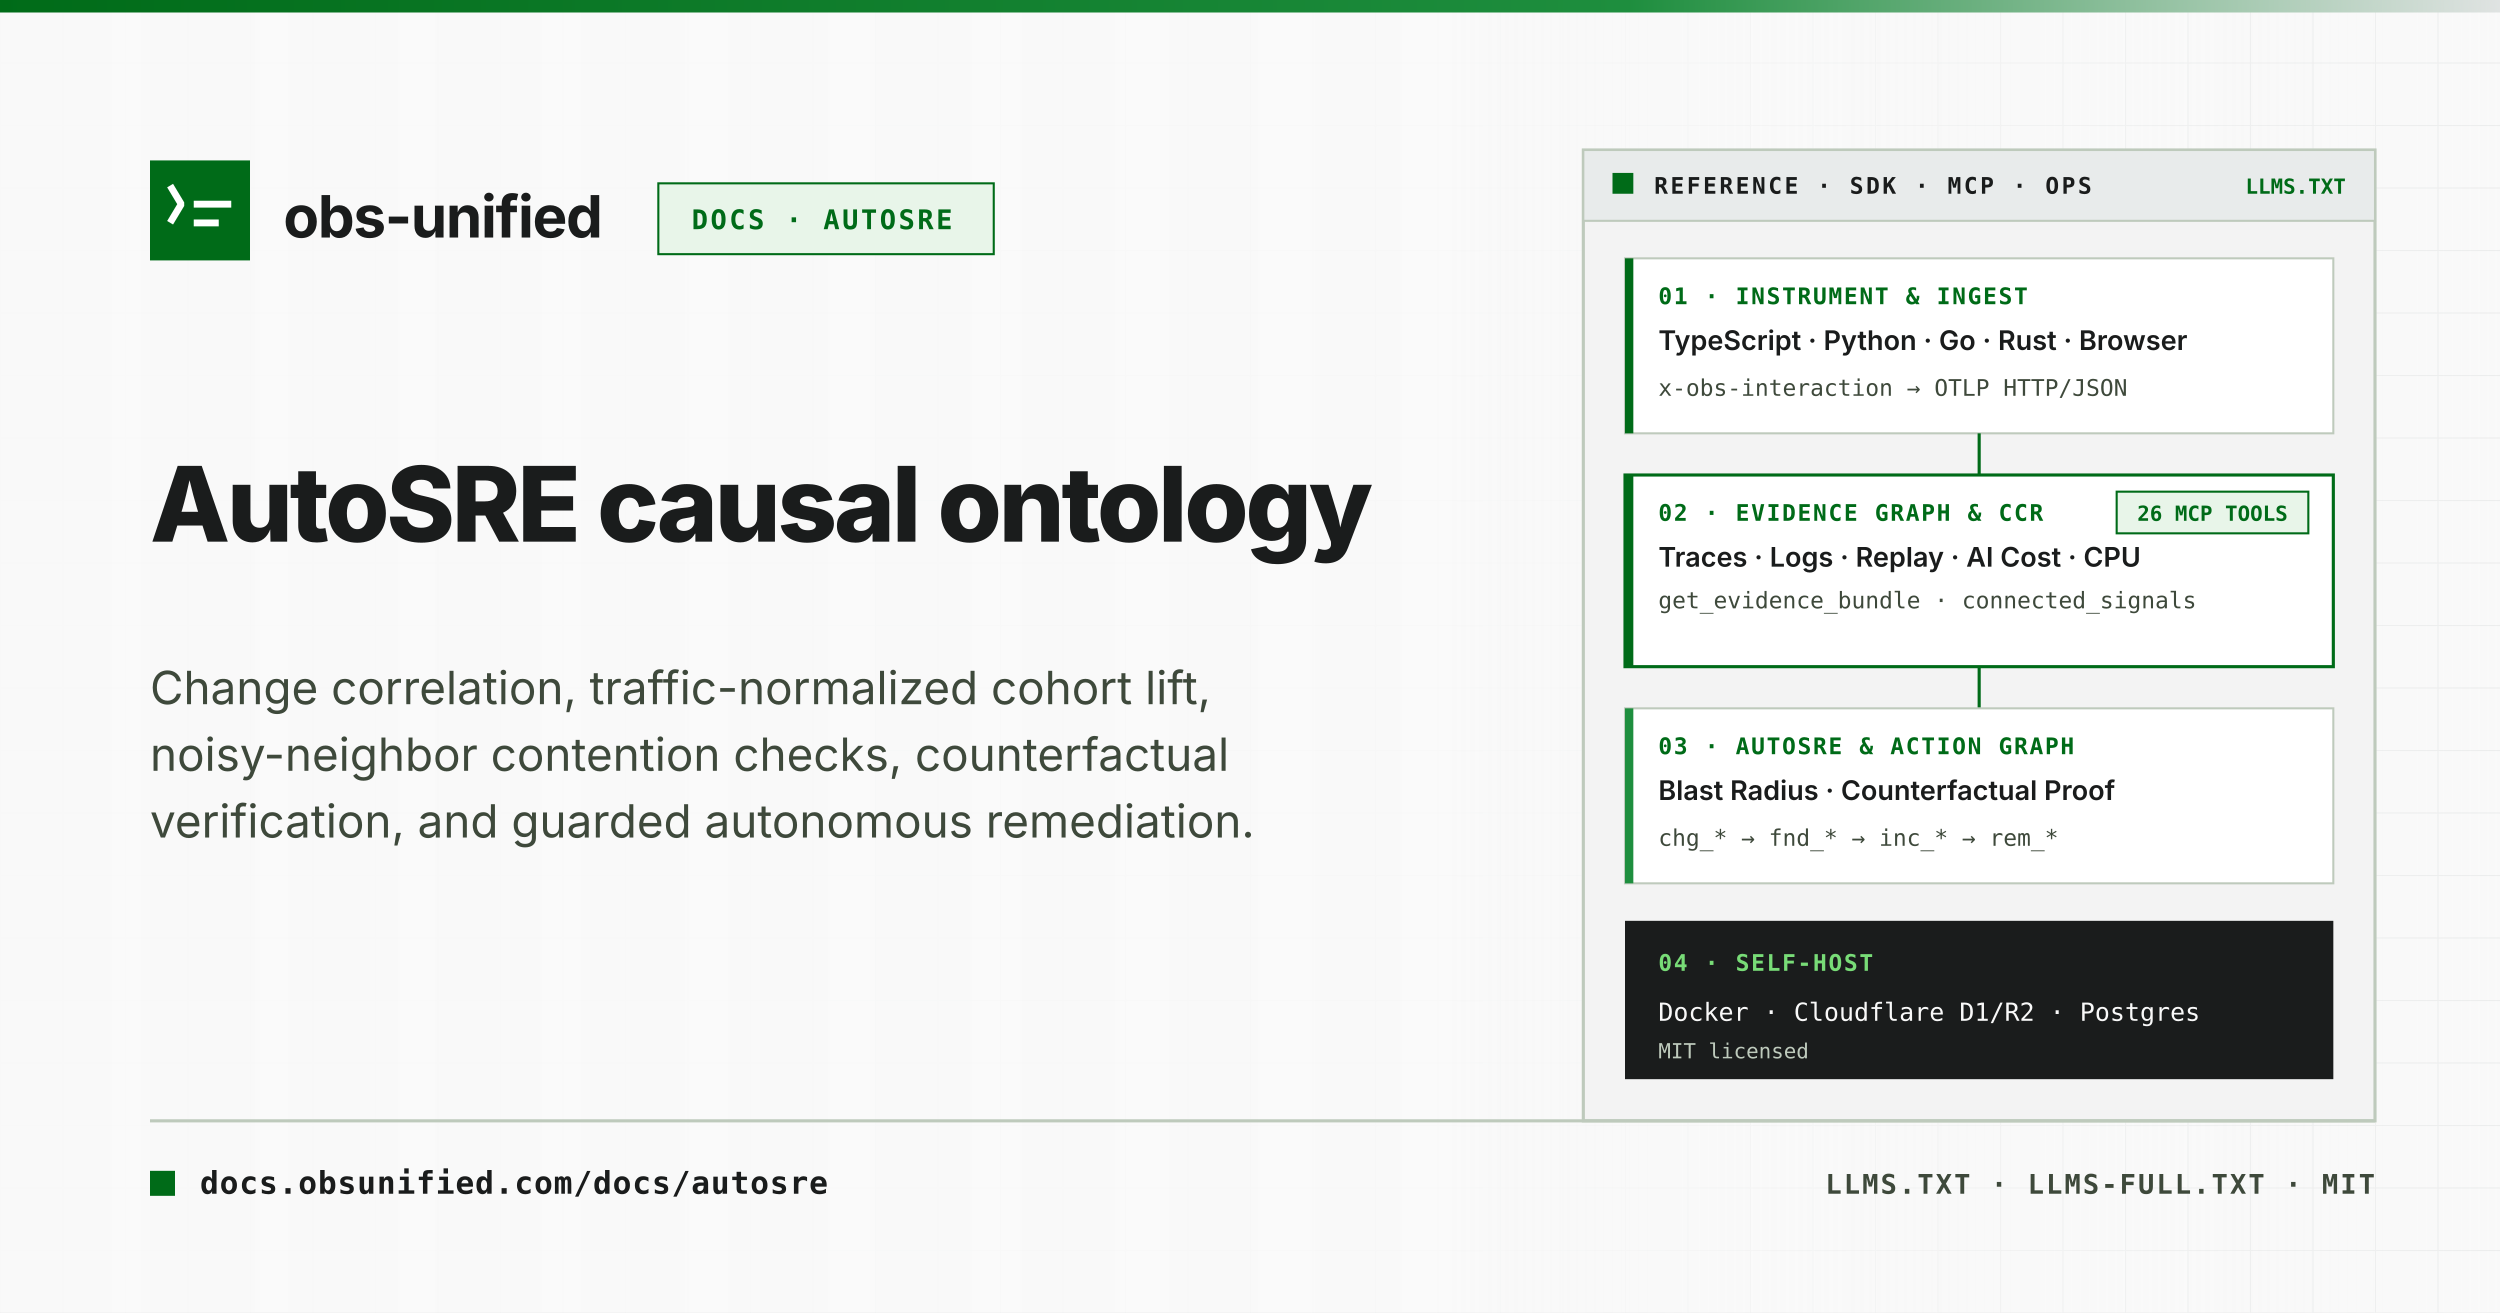
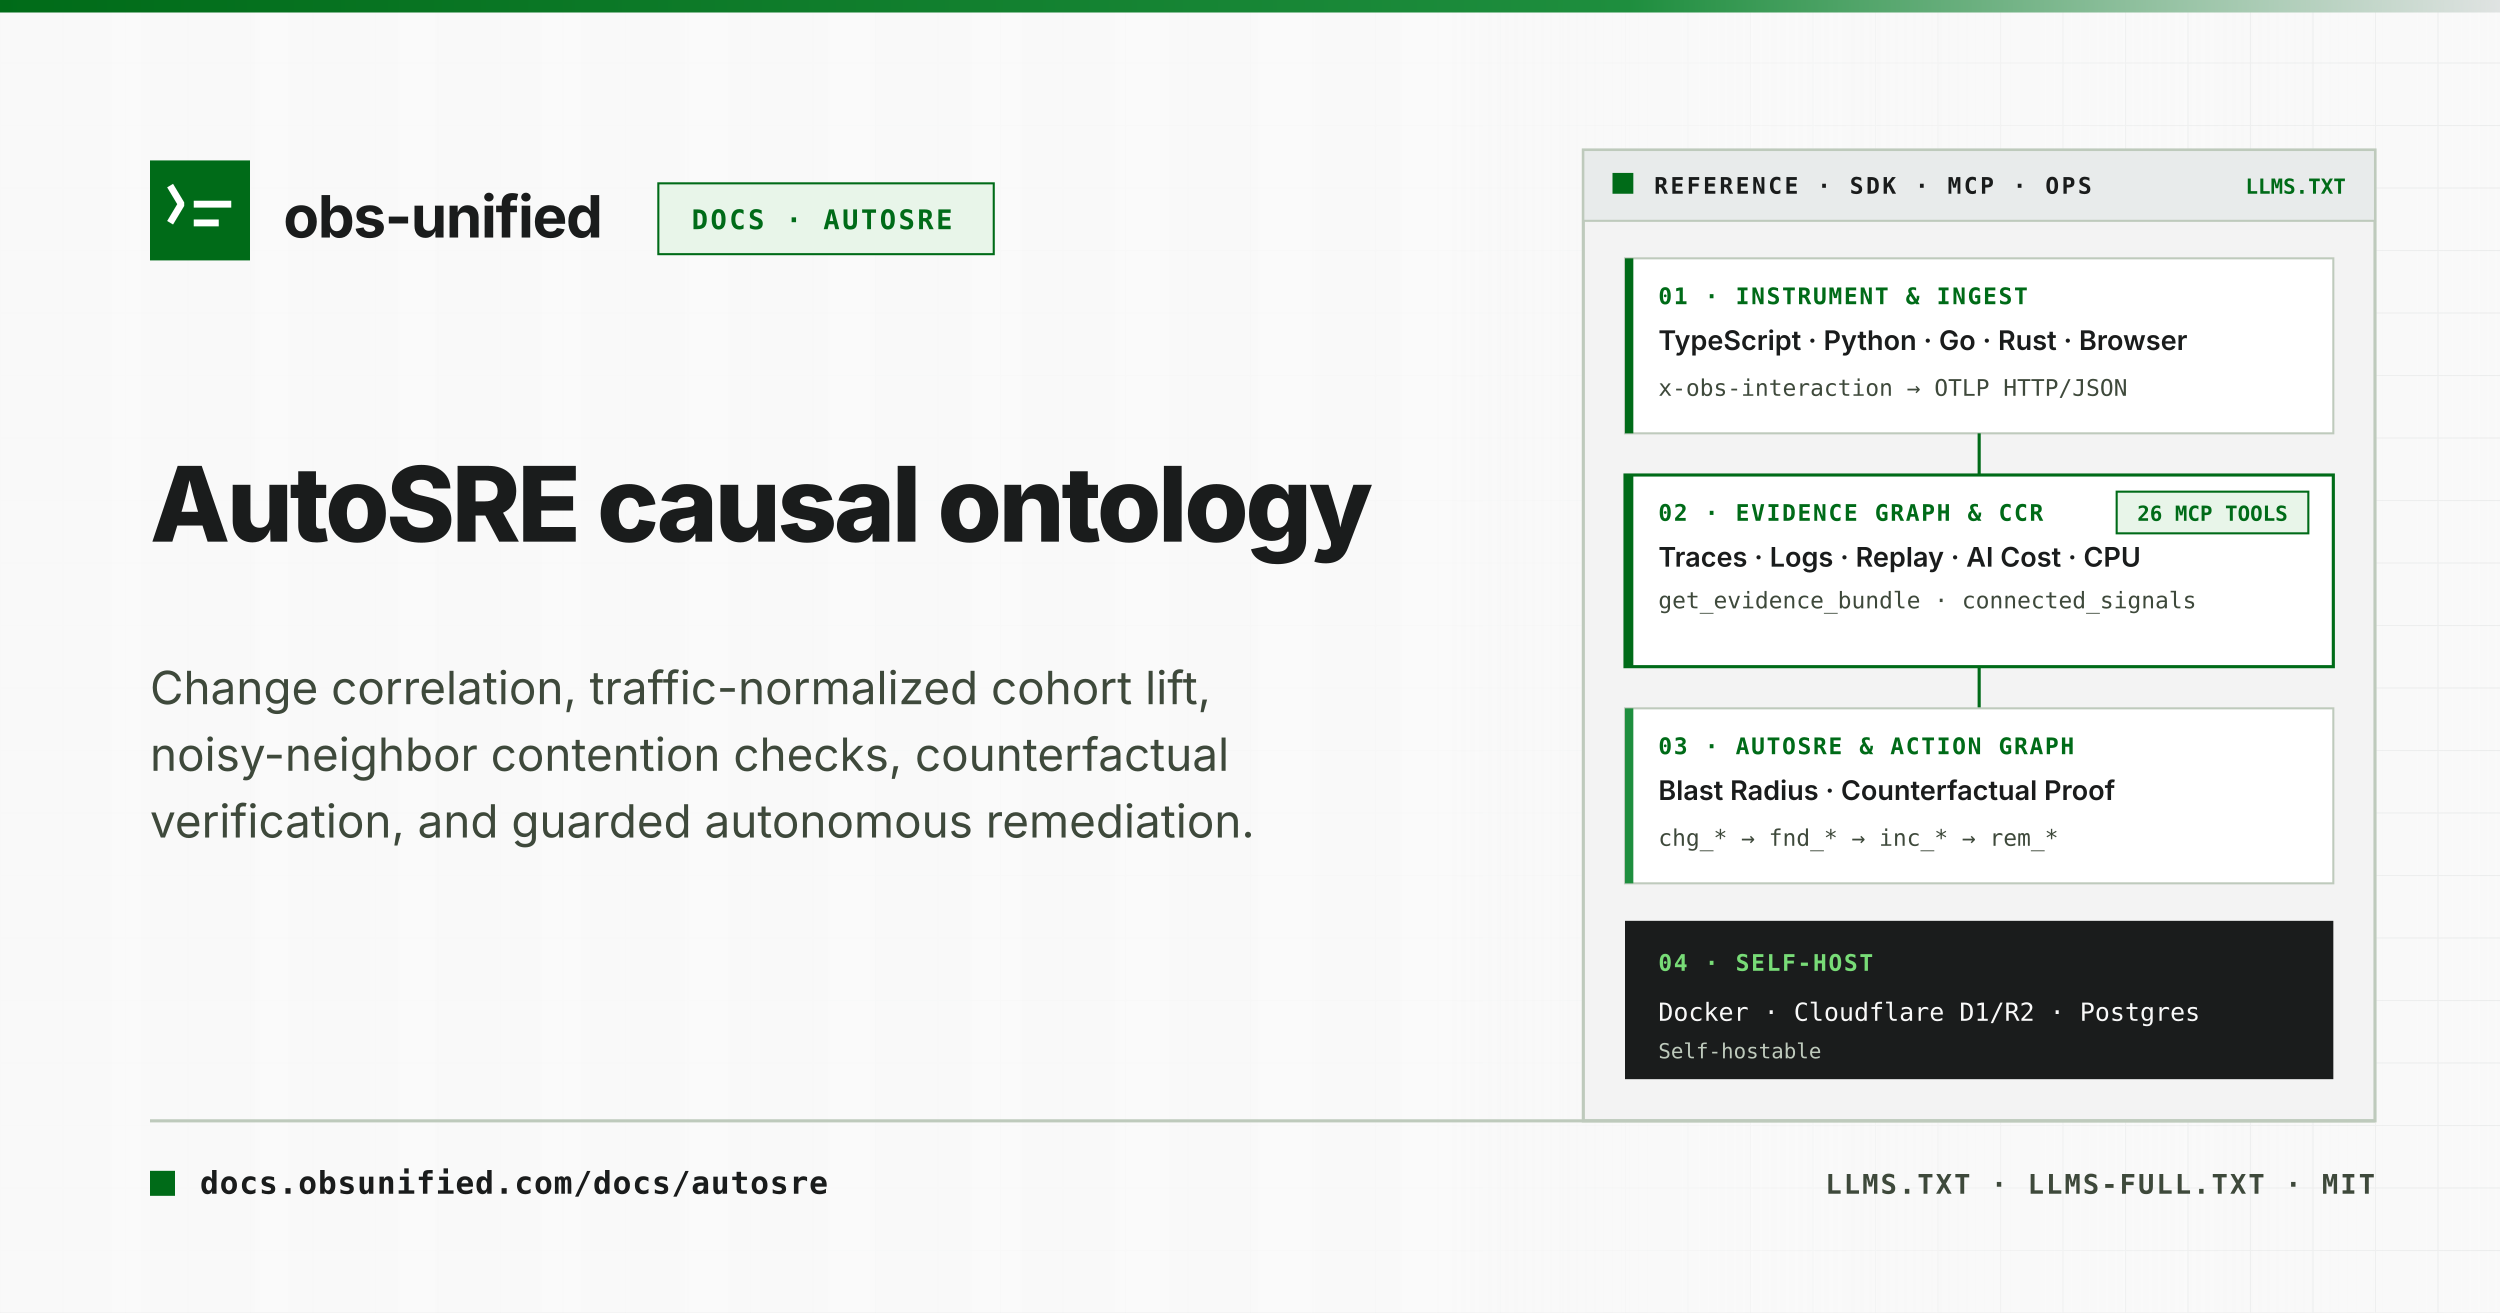
<svg xmlns="http://www.w3.org/2000/svg" viewBox="0 0 1200 630" width="1200" height="630" role="img" aria-label="AutoSRE causal ontology — obs-unified documentation">
  <defs>
    <pattern id="grid" width="30" height="30" patternUnits="userSpaceOnUse">
      <path d="M 30 0 L 0 0 0 30" fill="none" stroke="#E2E4E4" stroke-width="1" />
    </pattern>
    <linearGradient id="surfaceFade" x1="0" y1="0" x2="1" y2="0">
      <stop offset="0%" stop-color="#F9F9F9" stop-opacity="0.97" />
      <stop offset="58%" stop-color="#F9F9F9" stop-opacity="0.93" />
      <stop offset="100%" stop-color="#F9F9F9" stop-opacity="0.45" />
    </linearGradient>
    <linearGradient id="accentBar" x1="0" y1="0" x2="1" y2="0">
      <stop offset="0%" stop-color="#006B18" />
      <stop offset="65%" stop-color="#1E8E3E" />
      <stop offset="100%" stop-color="#E2E4E4" />
    </linearGradient>
  </defs>
  <rect width="1200" height="630" fill="#F9F9F9" />
  <rect width="1200" height="630" fill="url(#grid)" />
  <rect width="1200" height="630" fill="url(#surfaceFade)" />
  <rect x="0" y="0" width="1200" height="6" fill="url(#accentBar)" />
  <g transform="translate(760, 72)">
    <rect x="0" y="0" width="380" height="466" fill="#F3F3F3" stroke="#BECABC" stroke-width="1.5" />
    <rect x="0" y="0" width="380" height="34" fill="#E8EBEB" stroke="#BECABC" stroke-width="1" />
    <rect x="14" y="11" width="10" height="10" fill="#006B18" />
    <text x="34" y="21" font-family="'JetBrains Mono', 'SFMono-Regular', Menlo, monospace" font-size="11" font-weight="700" fill="#1A1C1C" letter-spacing="1.2">REFERENCE · SDK · MCP · OPS</text>
    <text x="366" y="21" text-anchor="end" font-family="'JetBrains Mono', 'SFMono-Regular', Menlo, monospace" font-size="10" font-weight="600" fill="#006B18">LLMS.TXT</text>
    <rect x="20" y="52" width="340" height="84" fill="#FFFFFF" stroke="#BECABC" stroke-width="1" />
    <rect x="20" y="52" width="4" height="84" fill="#006B18" />
    <text x="36" y="74" font-family="'JetBrains Mono', 'SFMono-Regular', Menlo, monospace" font-size="11" font-weight="700" fill="#006B18" letter-spacing="0.8">01 · INSTRUMENT &amp; INGEST</text>
    <text x="36" y="96" font-family="'Inter', -apple-system, sans-serif" font-size="13" font-weight="600" fill="#1A1C1C">TypeScript · Python · Go · Rust · Browser</text>
    <text x="36" y="118" font-family="'JetBrains Mono', 'SFMono-Regular', Menlo, monospace" font-size="11" font-weight="500" fill="#3E493B">x-obs-interaction → OTLP HTTP/JSON</text>
    <line x1="190" y1="136" x2="190" y2="156" stroke="#006B18" stroke-width="1.5" />
    <rect x="20" y="156" width="340" height="92" fill="#FFFFFF" stroke="#006B18" stroke-width="1.5" />
    <rect x="20" y="156" width="4" height="92" fill="#006B18" />
    <text x="36" y="178" font-family="'JetBrains Mono', 'SFMono-Regular', Menlo, monospace" font-size="11" font-weight="700" fill="#006B18" letter-spacing="0.8">02 · EVIDENCE GRAPH &amp; CCR</text>
    <text x="36" y="200" font-family="'Inter', -apple-system, sans-serif" font-size="13" font-weight="600" fill="#1A1C1C">Traces · Logs · Replay · AI Cost · CPU</text>
    <text x="36" y="220" font-family="'JetBrains Mono', 'SFMono-Regular', Menlo, monospace" font-size="11" font-weight="500" fill="#3E493B">get_evidence_bundle · connected_signals</text>
    <rect x="256" y="164" width="92" height="20" fill="#E8F5E9" stroke="#006B18" stroke-width="1" />
    <text x="302" y="178" text-anchor="middle" font-family="'JetBrains Mono', 'SFMono-Regular', Menlo, monospace" font-size="10" font-weight="700" fill="#006B18">26 MCP TOOLS</text>
    <line x1="190" y1="248" x2="190" y2="268" stroke="#006B18" stroke-width="1.5" />
    <rect x="20" y="268" width="340" height="84" fill="#FFFFFF" stroke="#BECABC" stroke-width="1" />
    <rect x="20" y="268" width="4" height="84" fill="#1E8E3E" />
    <text x="36" y="290" font-family="'JetBrains Mono', 'SFMono-Regular', Menlo, monospace" font-size="11" font-weight="700" fill="#006B18" letter-spacing="0.8">03 · AUTOSRE &amp; ACTION GRAPH</text>
    <text x="36" y="312" font-family="'Inter', -apple-system, sans-serif" font-size="13" font-weight="600" fill="#1A1C1C">Blast Radius · Counterfactual Proof</text>
    <text x="36" y="334" font-family="'JetBrains Mono', 'SFMono-Regular', Menlo, monospace" font-size="11" font-weight="500" fill="#3E493B">chg_* → fnd_* → inc_* → rem_*</text>
    <rect x="20" y="370" width="340" height="76" fill="#1A1C1C" />
    <text x="36" y="394" font-family="'JetBrains Mono', 'SFMono-Regular', Menlo, monospace" font-size="11" font-weight="700" fill="#78DC77" letter-spacing="0.8">04 · SELF-HOST</text>
    <text x="36" y="418" font-family="'JetBrains Mono', 'SFMono-Regular', Menlo, monospace" font-size="12" font-weight="500" fill="#F9F9F9">Docker · Cloudflare D1/R2 · Postgres</text>
-     <text x="36" y="436" font-family="'JetBrains Mono', 'SFMono-Regular', Menlo, monospace" font-size="10" font-weight="500" fill="#BECABC">MIT licensed</text>
+     <text x="36" y="436" font-family="'JetBrains Mono', 'SFMono-Regular', Menlo, monospace" font-size="10" font-weight="500" fill="#BECABC">Self-hostable</text>
  </g>
  <g transform="translate(72, 72)">
    <g transform="translate(0, 5) scale(1.5)">
      <rect width="32" height="32" fill="#006B18" />
      <path d="M7 9 L10 14 L7 19" fill="none" stroke="#FFFFFF" stroke-width="2.2" stroke-linejoin="bevel" stroke-linecap="square" />
      <rect x="14" y="12.9" width="12" height="2.2" fill="#FFFFFF" />
      <rect x="14" y="18.9" width="8" height="2.2" fill="#FFFFFF" />
    </g>
    <text x="64" y="42" font-family="'Inter', -apple-system, BlinkMacSystemFont, 'Segoe UI', sans-serif" font-size="28" font-weight="700" fill="#1A1C1C" letter-spacing="-0.6">obs-unified</text>
    <rect x="244" y="16" width="161" height="34" fill="#E8F5E9" stroke="#006B18" stroke-width="1" />
    <text x="260" y="38" font-family="'JetBrains Mono', 'SFMono-Regular', Menlo, monospace" font-size="13" font-weight="700" fill="#006B18" letter-spacing="1.2">DOCS · AUTOSRE</text>
  </g>
  <text x="72" y="260" font-family="'Inter', -apple-system, BlinkMacSystemFont, 'Segoe UI', sans-serif" font-size="50" font-weight="800" fill="#1A1C1C" letter-spacing="-1.6">AutoSRE causal ontology</text>
  <text x="72" y="338" font-family="'Inter', -apple-system, BlinkMacSystemFont, 'Segoe UI', sans-serif" font-size="22" font-weight="400" fill="#3E493B">Change correlation, traffic-normalized cohort lift,</text>
  <text x="72" y="370" font-family="'Inter', -apple-system, BlinkMacSystemFont, 'Segoe UI', sans-serif" font-size="22" font-weight="400" fill="#3E493B">noisy-neighbor contention checks, counterfactual</text>
  <text x="72" y="402" font-family="'Inter', -apple-system, BlinkMacSystemFont, 'Segoe UI', sans-serif" font-size="22" font-weight="400" fill="#3E493B">verification, and guarded autonomous remediation.</text>
  <line x1="72" y1="538" x2="1140" y2="538" stroke="#BECABC" stroke-width="1.5" />
  <rect x="72" y="562" width="12" height="12" fill="#006B18" />
  <text x="96" y="573" font-family="'JetBrains Mono', 'SFMono-Regular', Menlo, monospace" font-size="15" font-weight="700" fill="#1A1C1C" letter-spacing="0.4">docs.obsunified.com/docs/autosre</text>
  <text x="1140" y="573" text-anchor="end" font-family="'JetBrains Mono', 'SFMono-Regular', Menlo, monospace" font-size="13" font-weight="600" fill="#3E493B" letter-spacing="1">LLMS.TXT · LLMS-FULL.TXT · MIT</text>
</svg>
